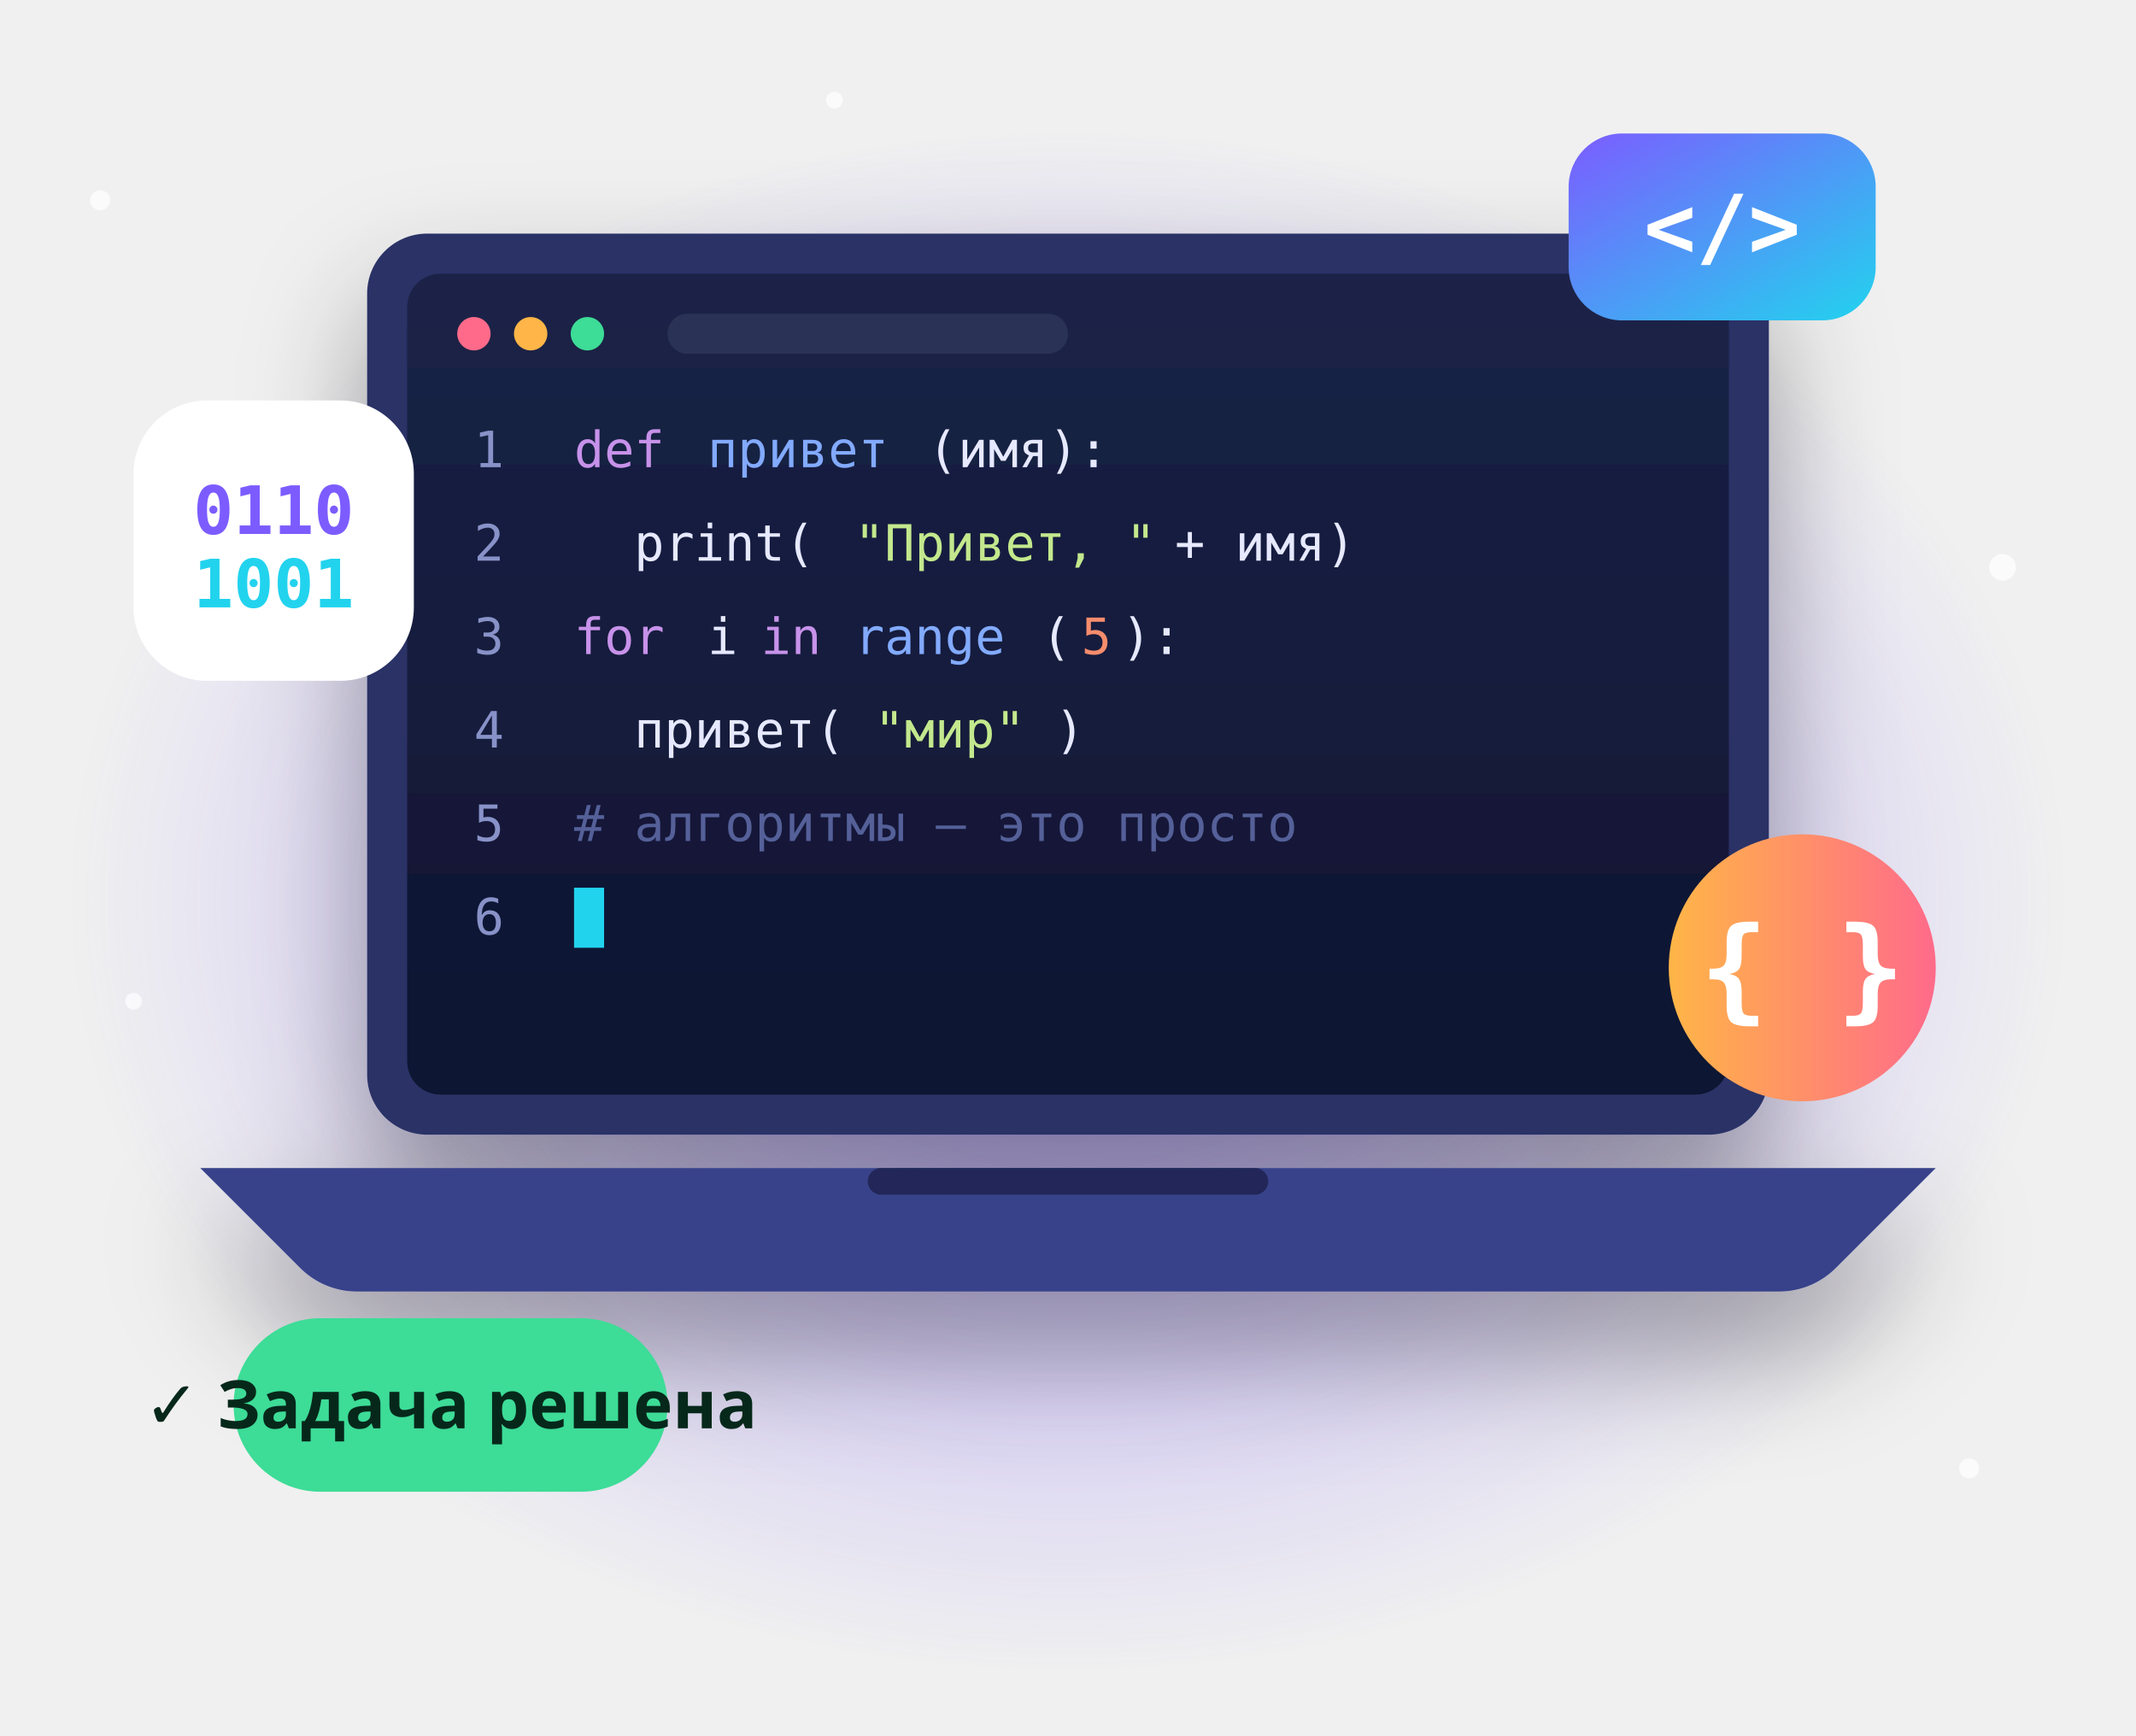
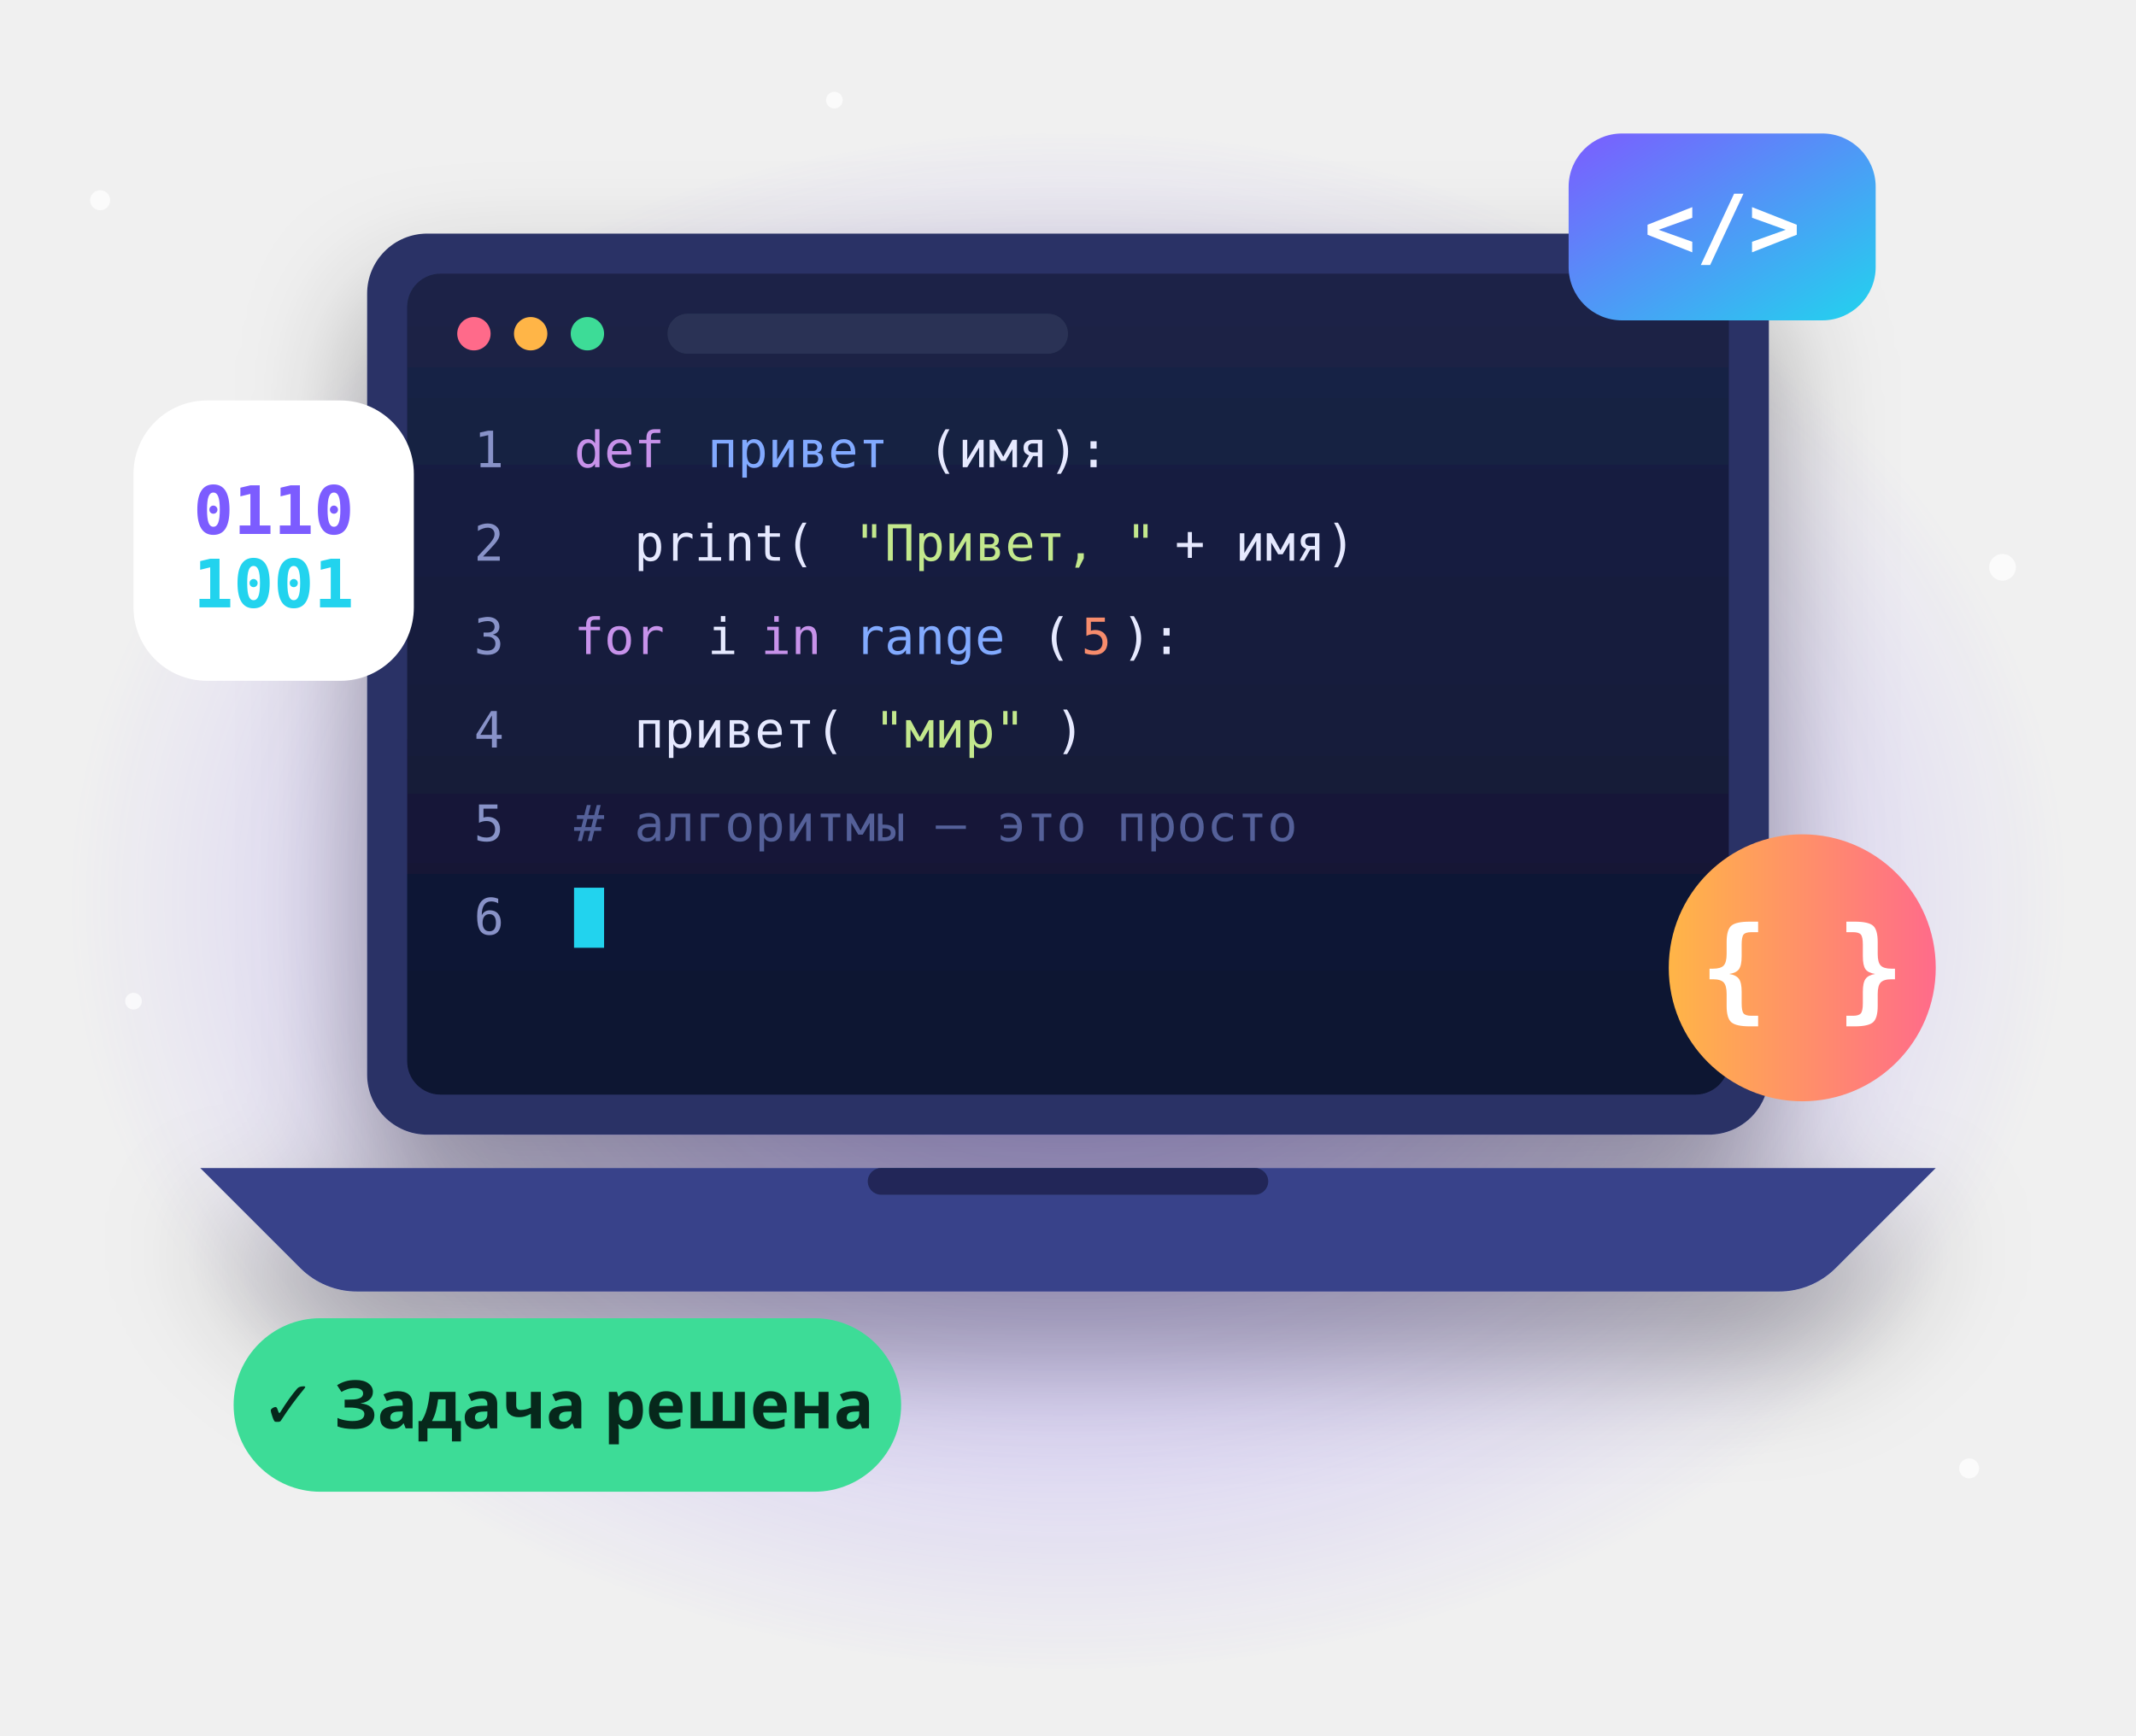
<svg xmlns="http://www.w3.org/2000/svg" viewBox="0 0 640 520" role="img" aria-label="Ноутбук с кодом">
  <defs>
    <linearGradient id="g1" x1="0" y1="0" x2="1" y2="1">
      <stop offset="0" stop-color="#7C5CFF" />
      <stop offset="1" stop-color="#22D3EE" />
    </linearGradient>
    <linearGradient id="g2" x1="0" y1="0" x2="0" y2="1">
      <stop offset="0" stop-color="#1B2347" />
      <stop offset="1" stop-color="#0E1430" />
    </linearGradient>
    <linearGradient id="g3" x1="0" y1="0" x2="1" y2="0">
      <stop offset="0" stop-color="#FFB547" />
      <stop offset="1" stop-color="#FF6B8A" />
    </linearGradient>
    <radialGradient id="glow" cx=".5" cy=".5" r=".5">
      <stop offset="0" stop-color="#7C5CFF" stop-opacity=".55" />
      <stop offset="1" stop-color="#7C5CFF" stop-opacity="0" />
    </radialGradient>
    <filter id="sh" x="-20%" y="-20%" width="140%" height="150%">
      <feDropShadow dx="0" dy="18" stdDeviation="18" flood-color="#000" flood-opacity=".35" />
    </filter>
  </defs>
  <ellipse cx="320" cy="270" rx="300" ry="230" fill="url(#glow)" />
  <g filter="url(#sh)">
    <rect x="110" y="70" width="420" height="270" rx="18" fill="#2A3366" />
    <rect x="122" y="82" width="396" height="246" rx="10" fill="url(#g2)" />
    <circle cx="142" cy="100" r="5" fill="#FF6B8A" />
    <circle cx="159" cy="100" r="5" fill="#FFB547" />
    <circle cx="176" cy="100" r="5" fill="#3DDC97" />
    <rect x="200" y="94" width="120" height="12" rx="6" fill="#ffffff" opacity=".08" />
    <g font-family="JetBrains Mono,ui-monospace,monospace" font-size="15" font-weight="500">
      <text x="142" y="140" fill="#8892C8">1</text>
      <text x="172" y="140" fill="#C792EA">def</text>
      <text x="212" y="140" fill="#82AAFF">привет</text>
      <text x="278" y="140" fill="#E6E9FF">(имя):</text>
      <text x="142" y="168" fill="#8892C8">2</text>
      <text x="190" y="168" fill="#E6E9FF">print(</text>
      <text x="256" y="168" fill="#C3E88D">"Привет, "</text>
      <text x="352" y="168" fill="#E6E9FF">+ имя)</text>
      <text x="142" y="196" fill="#8892C8">3</text>
      <text x="172" y="196" fill="#C792EA">for</text>
      <text x="212" y="196" fill="#E6E9FF">i</text>
      <text x="228" y="196" fill="#C792EA">in</text>
      <text x="256" y="196" fill="#82AAFF">range</text>
      <text x="312" y="196" fill="#E6E9FF">(</text>
      <text x="324" y="196" fill="#F78C6C">5</text>
      <text x="336" y="196" fill="#E6E9FF">):</text>
      <text x="142" y="224" fill="#8892C8">4</text>
      <text x="190" y="224" fill="#E6E9FF">привет(</text>
      <text x="262" y="224" fill="#C3E88D">"мир"</text>
      <text x="316" y="224" fill="#E6E9FF">)</text>
      <text x="142" y="252" fill="#8892C8">5</text>
      <text x="172" y="252" fill="#546099"># алгоритмы — это просто</text>
      <text x="142" y="280" fill="#8892C8">6</text>
      <rect x="172" y="266" width="9" height="18" fill="#22D3EE">
        <animate attributeName="opacity" values="1;0;1" dur="1s" repeatCount="indefinite" />
      </rect>
    </g>
    <path d="M60 350h520l-30 30a24 24 0 0 1-17 7H107a24 24 0 0 1-17-7z" fill="#39438A" />
    <rect x="260" y="350" width="120" height="8" rx="4" fill="#202858" />
  </g>
  <g>
    <g transform="translate(470 40)">
      <animateTransform attributeName="transform" type="translate" values="470 40;470 28;470 40" dur="4s" repeatCount="indefinite" />
      <rect width="92" height="56" rx="16" fill="url(#g1)" />
      <text x="46" y="37" text-anchor="middle" font-family="JetBrains Mono,monospace" font-weight="700" font-size="26" fill="#fff">&lt;/&gt;</text>
    </g>
    <g transform="translate(40 120)">
      <animateTransform attributeName="transform" type="translate" values="40 120;40 134;40 120" dur="5s" repeatCount="indefinite" />
      <rect width="84" height="84" rx="22" fill="#fff" />
      <text x="42" y="40" text-anchor="middle" font-family="JetBrains Mono,monospace" font-weight="700" font-size="20" fill="#7C5CFF">0110</text>
      <text x="42" y="62" text-anchor="middle" font-family="JetBrains Mono,monospace" font-weight="700" font-size="20" fill="#22D3EE">1001</text>
    </g>
    <g transform="translate(500 250)">
      <animateTransform attributeName="transform" type="translate" values="500 250;500 262;500 250" dur="4.5s" repeatCount="indefinite" />
      <circle cx="40" cy="40" r="40" fill="url(#g3)" />
      <text x="40" y="52" text-anchor="middle" font-family="JetBrains Mono,monospace" font-weight="700" font-size="34" fill="#fff">{ }</text>
    </g>
    <g transform="translate(70 395)">
      <animateTransform attributeName="transform" type="translate" values="70 395;70 383;70 395" dur="6s" repeatCount="indefinite" />
-       <rect width="130" height="52" rx="26" fill="#3DDC97" />
-       <text x="65" y="33" text-anchor="middle" font-family="Onest,sans-serif" font-weight="800" font-size="20" fill="#06281B">✓ Задача решена</text>
+       <rect width="200" height="52" rx="26" fill="#3DDC97" />
+       <text x="100" y="33" text-anchor="middle" font-family="Onest,sans-serif" font-weight="800" font-size="20" fill="#06281B">✓ Задача решена</text>
    </g>
  </g>
  <g fill="#fff" opacity=".7">
    <circle cx="30" cy="60" r="3" />
    <circle cx="600" cy="170" r="4" />
    <circle cx="590" cy="440" r="3" />
    <circle cx="250" cy="30" r="2.5" />
    <circle cx="40" cy="300" r="2.5" />
  </g>
</svg>
